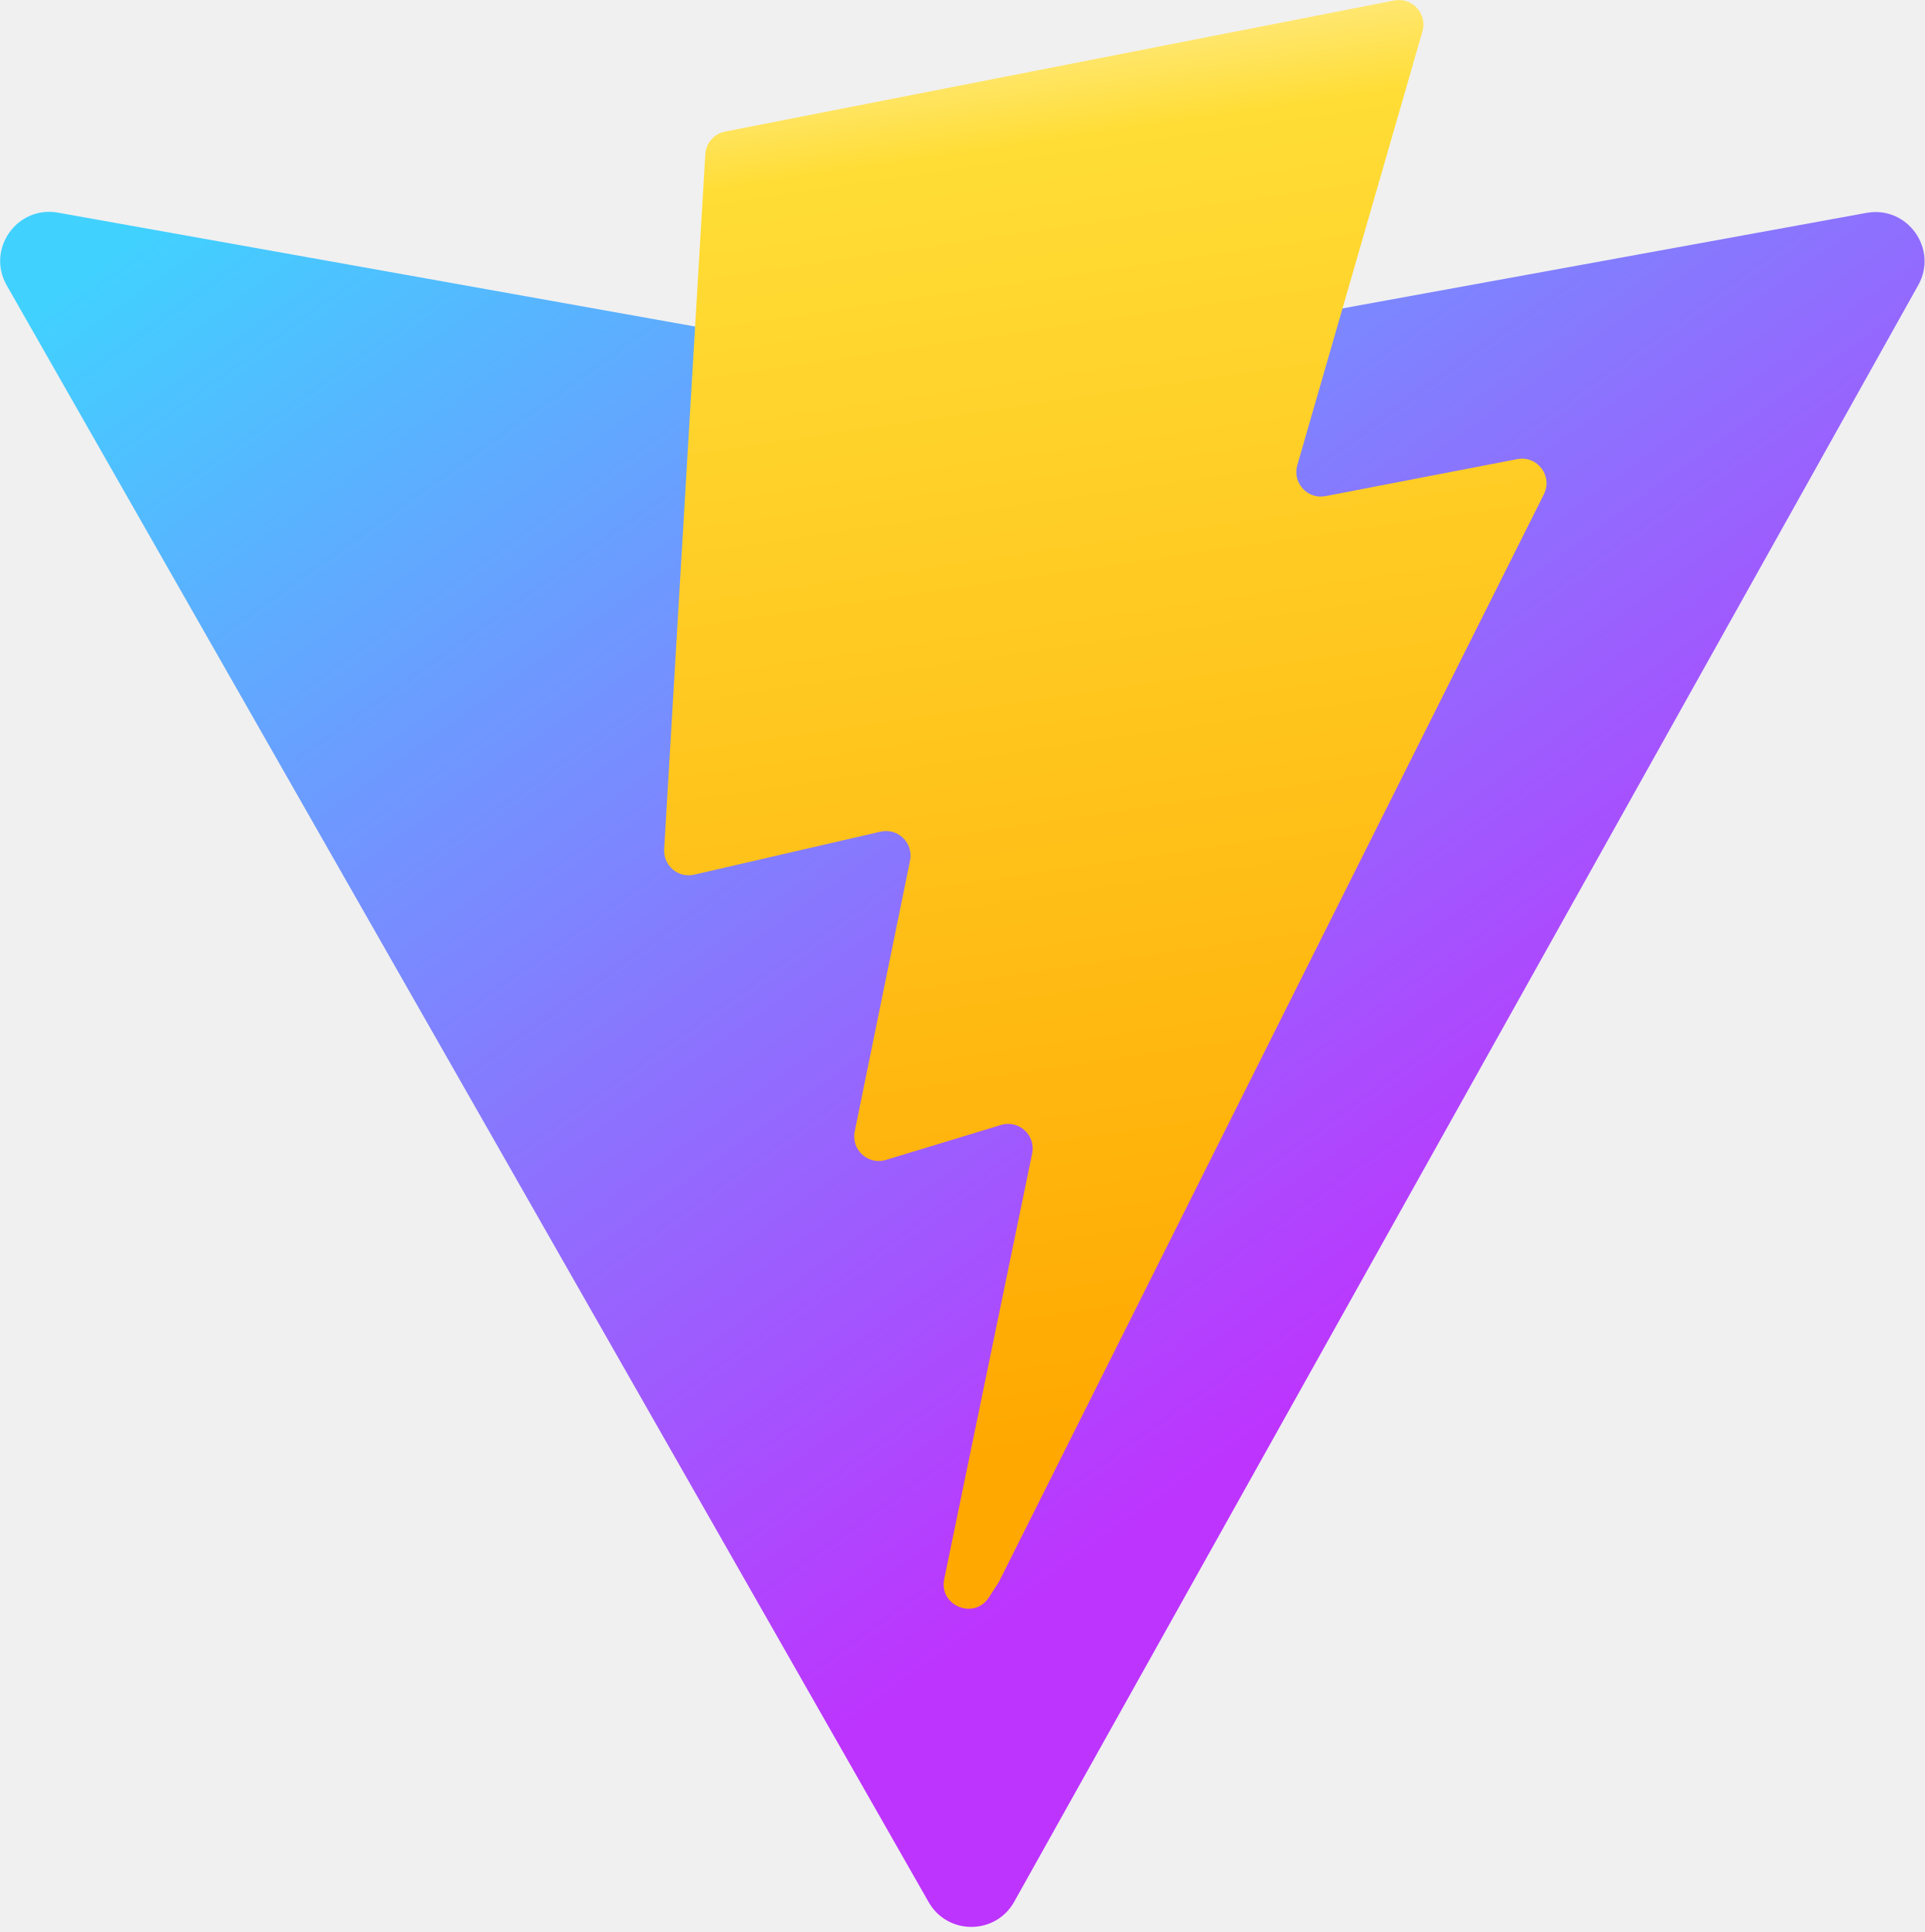
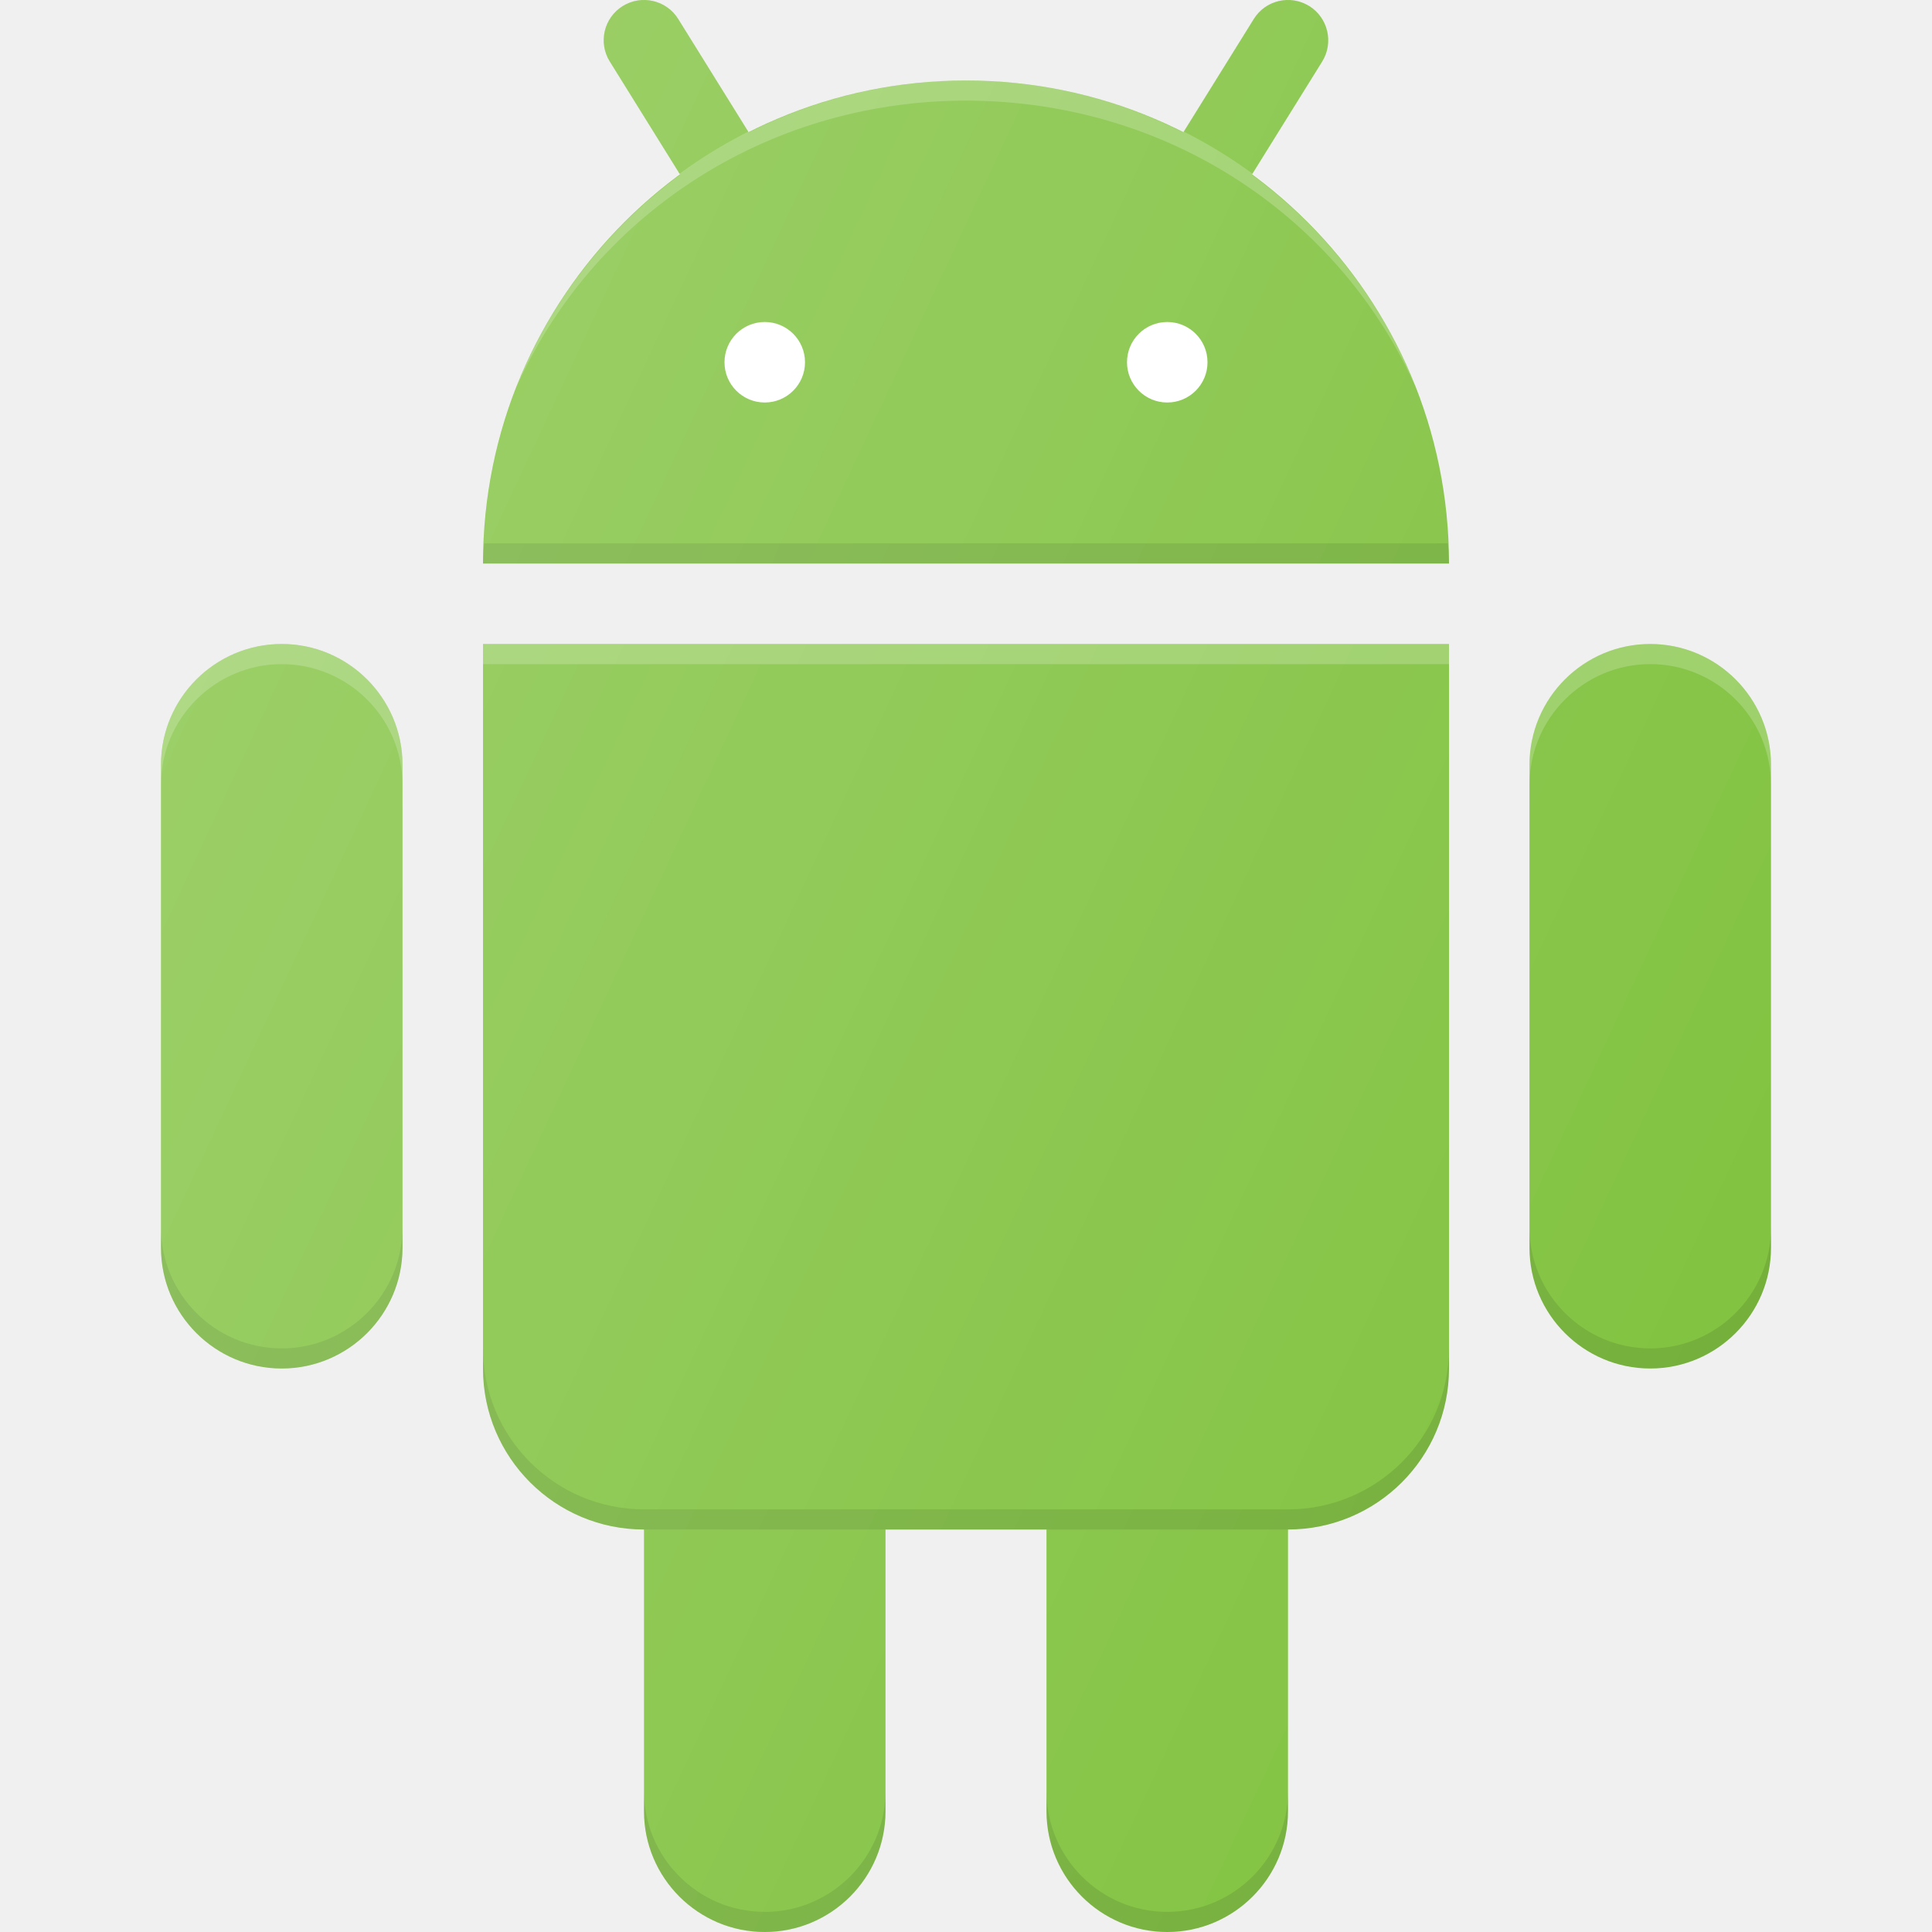
- <svg xmlns="http://www.w3.org/2000/svg" aria-hidden="true" role="img" class="iconify iconify--logos" width="31.88" height="32" preserveAspectRatio="xMidYMid meet" viewBox="0 0 256 257">
-   <defs>
-     <linearGradient id="IconifyId1813088fe1fbc01fb466" x1="-.828%" x2="57.636%" y1="7.652%" y2="78.411%">
-       <stop offset="0%" stop-color="#41D1FF" />
-       <stop offset="100%" stop-color="#BD34FE" />
+ <svg xmlns="http://www.w3.org/2000/svg" enable-background="new 0 0 24 24" id="Layer_1" version="1.1" viewBox="0 0 24 24" xml:space="preserve">
+   <g>
+     <path d="M14.5,15c-0.827,0-1.5,0.673-1.5,1.5v6c0,0.827,0.673,1.5,1.5,1.5   s1.5-0.673,1.5-1.5v-6C16,15.673,15.327,15,14.5,15z" fill="#82C341" />
+     <path d="M14.5,23.75c-0.827,0-1.5-0.673-1.5-1.5v0.25c0,0.827,0.673,1.5,1.5,1.5   s1.5-0.673,1.5-1.5v-0.25C16,23.077,15.327,23.75,14.5,23.75z" opacity="0.1" />
+     <path d="M9.5,15c-0.827,0-1.5,0.673-1.5,1.5v6c0,0.827,0.673,1.5,1.5,1.5   s1.5-0.673,1.5-1.5v-6C11,15.673,10.327,15,9.5,15z" fill="#82C341" />
+     <path d="M9.5,23.75c-0.827,0-1.5-0.673-1.5-1.5v0.25c0,0.827,0.673,1.5,1.5,1.5   s1.5-0.673,1.5-1.5v-0.25C11,23.077,10.327,23.75,9.5,23.75z" opacity="0.1" />
+     <path d="M18,8H6v9c0,1.105,0.895,2,2,2h8c1.105,0,2-0.895,2-2V8z" fill="#82C341" />
+     <path d="M20.5,8c-0.827,0-1.5,0.673-1.5,1.5v6c0,0.827,0.673,1.5,1.5,1.5   s1.5-0.673,1.5-1.5v-6C22,8.673,21.327,8,20.5,8z" fill="#82C341" />
+     <path d="M9.126,2.811c-0.167,0-0.331-0.083-0.425-0.236L7.575,0.764   c-0.146-0.234-0.074-0.543,0.161-0.689c0.235-0.145,0.543-0.074,0.689,0.161   l1.126,1.811c0.146,0.234,0.074,0.543-0.161,0.689   C9.308,2.786,9.217,2.811,9.126,2.811z" fill="#82C341" />
+     <path d="M14.874,2.811c-0.09,0-0.181-0.024-0.264-0.075   c-0.234-0.146-0.306-0.455-0.161-0.689l1.126-1.811   c0.146-0.235,0.454-0.306,0.689-0.161c0.234,0.146,0.306,0.455,0.161,0.689   l-1.126,1.811C15.204,2.727,15.041,2.811,14.874,2.811z" fill="#82C341" />
+     <path d="M12,1c-3.314,0-6,2.686-6,6h12C18,3.686,15.314,1,12,1z" fill="#82C341" />
+     <rect fill="#FFFFFF" height="0.25" opacity="0.2" width="12" x="6" y="8" />
+     <path d="M16,18.75H8c-1.105,0-2-0.895-2-2v0.25c0,1.105,0.895,2,2,2h8   c1.105,0,2-0.895,2-2v-0.25C18,17.855,17.105,18.75,16,18.75z" opacity="0.1" />
+     <path d="M20.5,8c-0.827,0-1.5,0.673-1.5,1.5v0.25c0-0.827,0.673-1.5,1.5-1.5   s1.5,0.673,1.5,1.5v-0.25C22,8.673,21.327,8,20.5,8z" fill="#FFFFFF" opacity="0.2" />
+     <path d="M20.5,16.75c-0.827,0-1.5-0.673-1.5-1.5v0.25c0,0.827,0.673,1.5,1.5,1.5   s1.5-0.673,1.5-1.5v-0.25C22,16.077,21.327,16.75,20.5,16.75z" opacity="0.1" />
+     <path d="M12,1.25c2.514,0,4.665,1.46,5.601,3.594   C16.743,2.579,14.566,1,12,1S7.255,2.583,6.398,4.848   C7.333,2.714,9.486,1.25,12,1.25z" fill="#FFFFFF" opacity="0.2" />
+     <circle cx="9.5" cy="4.5" fill="#FFFFFF" r="0.5" />
+     <circle cx="14.5" cy="4.5" fill="#FFFFFF" r="0.5" />
+     <path d="M6.013,6.75C6.009,6.834,6,6.916,6,7h12   c0-0.084-0.009-0.166-0.013-0.25H6.013z" opacity="0.1" />
+     <path d="M3.5,8c-0.827,0-1.5,0.673-1.5,1.5v6c0,0.827,0.673,1.5,1.5,1.5   s1.5-0.673,1.5-1.5v-6C5,8.673,4.327,8,3.5,8z" fill="#82C341" />
+     <path d="M3.5,8c-0.827,0-1.5,0.673-1.5,1.5v0.25c0-0.827,0.673-1.5,1.5-1.5   s1.5,0.673,1.5,1.5v-0.25C5,8.673,4.327,8,3.5,8z" fill="#FFFFFF" opacity="0.2" />
+     <path d="M3.5,16.75c-0.827,0-1.5-0.673-1.5-1.5v0.25c0,0.827,0.673,1.5,1.5,1.5   s1.5-0.673,1.5-1.5v-0.25C5,16.077,4.327,16.75,3.5,16.75z" opacity="0.1" />
+     <linearGradient gradientUnits="userSpaceOnUse" id="SVGID_1_" x1="2.815" x2="21.796" y1="7.419" y2="16.27">
+       <stop offset="0" style="stop-color:#FFFFFF;stop-opacity:0.2" />
+       <stop offset="1" style="stop-color:#FFFFFF;stop-opacity:0" />
    </linearGradient>
-     <linearGradient id="IconifyId1813088fe1fbc01fb467" x1="43.376%" x2="50.316%" y1="2.242%" y2="89.03%">
-       <stop offset="0%" stop-color="#FFEA83" />
-       <stop offset="8.333%" stop-color="#FFDD35" />
-       <stop offset="100%" stop-color="#FFA800" />
-     </linearGradient>
-   </defs>
-   <path fill="url(#IconifyId1813088fe1fbc01fb466)" d="M255.153 37.938L134.897 252.976c-2.483 4.44-8.862 4.466-11.382.048L.875 37.958c-2.746-4.814 1.371-10.646 6.827-9.67l120.385 21.517a6.537 6.537 0 0 0 2.322-.004l117.867-21.483c5.438-.991 9.574 4.796 6.877 9.62Z" />
-   <path fill="url(#IconifyId1813088fe1fbc01fb467)" d="M185.432.063L96.44 17.501a3.268 3.268 0 0 0-2.634 3.014l-5.474 92.456a3.268 3.268 0 0 0 3.997 3.378l24.777-5.718c2.318-.535 4.413 1.507 3.936 3.838l-7.361 36.047c-.495 2.426 1.782 4.5 4.151 3.78l15.304-4.649c2.372-.72 4.652 1.36 4.15 3.788l-11.698 56.621c-.732 3.542 3.979 5.473 5.943 2.437l1.313-2.028l72.516-144.72c1.215-2.423-.88-5.186-3.54-4.672l-25.505 4.922c-2.396.462-4.435-1.77-3.759-4.114l16.646-57.705c.677-2.35-1.37-4.583-3.769-4.113Z" />
+     <path d="M6,17c0,1.105,0.895,2,2,2v3.5c0,0.827,0.673,1.5,1.5,1.5   s1.5-0.673,1.5-1.5v-3.5h2v3.5c0,0.827,0.673,1.5,1.5,1.5s1.5-0.673,1.5-1.5v-3.5c1.105,0,2-0.895,2-2v-9   H6V17z M20.5,8c-0.827,0-1.5,0.673-1.5,1.5v6c0,0.827,0.673,1.5,1.5,1.5s1.5-0.673,1.5-1.5v-6   C22,8.673,21.327,8,20.5,8z M15.55,2.171l0.875-1.407   c0.146-0.234,0.074-0.543-0.161-0.689c-0.235-0.145-0.543-0.074-0.689,0.161   l-0.877,1.41C13.886,1.236,12.972,1,12,1s-1.886,0.236-2.698,0.646   L8.425,0.236C8.279,0.001,7.971-0.07,7.736,0.075   c-0.234,0.146-0.306,0.455-0.161,0.689l0.875,1.407C6.967,3.263,6,5.017,6,7h12   C18,5.017,17.033,3.263,15.55,2.171z M3.5,8c-0.827,0-1.5,0.673-1.5,1.5v6   c0,0.827,0.673,1.5,1.5,1.5s1.5-0.673,1.5-1.5v-6C5,8.673,4.327,8,3.5,8z" fill="url(#SVGID_1_)" />
+   </g>
+   <g />
+   <g />
+   <g />
+   <g />
+   <g />
+   <g />
+   <g />
+   <g />
+   <g />
+   <g />
+   <g />
+   <g />
+   <g />
+   <g />
+   <g />
</svg>
